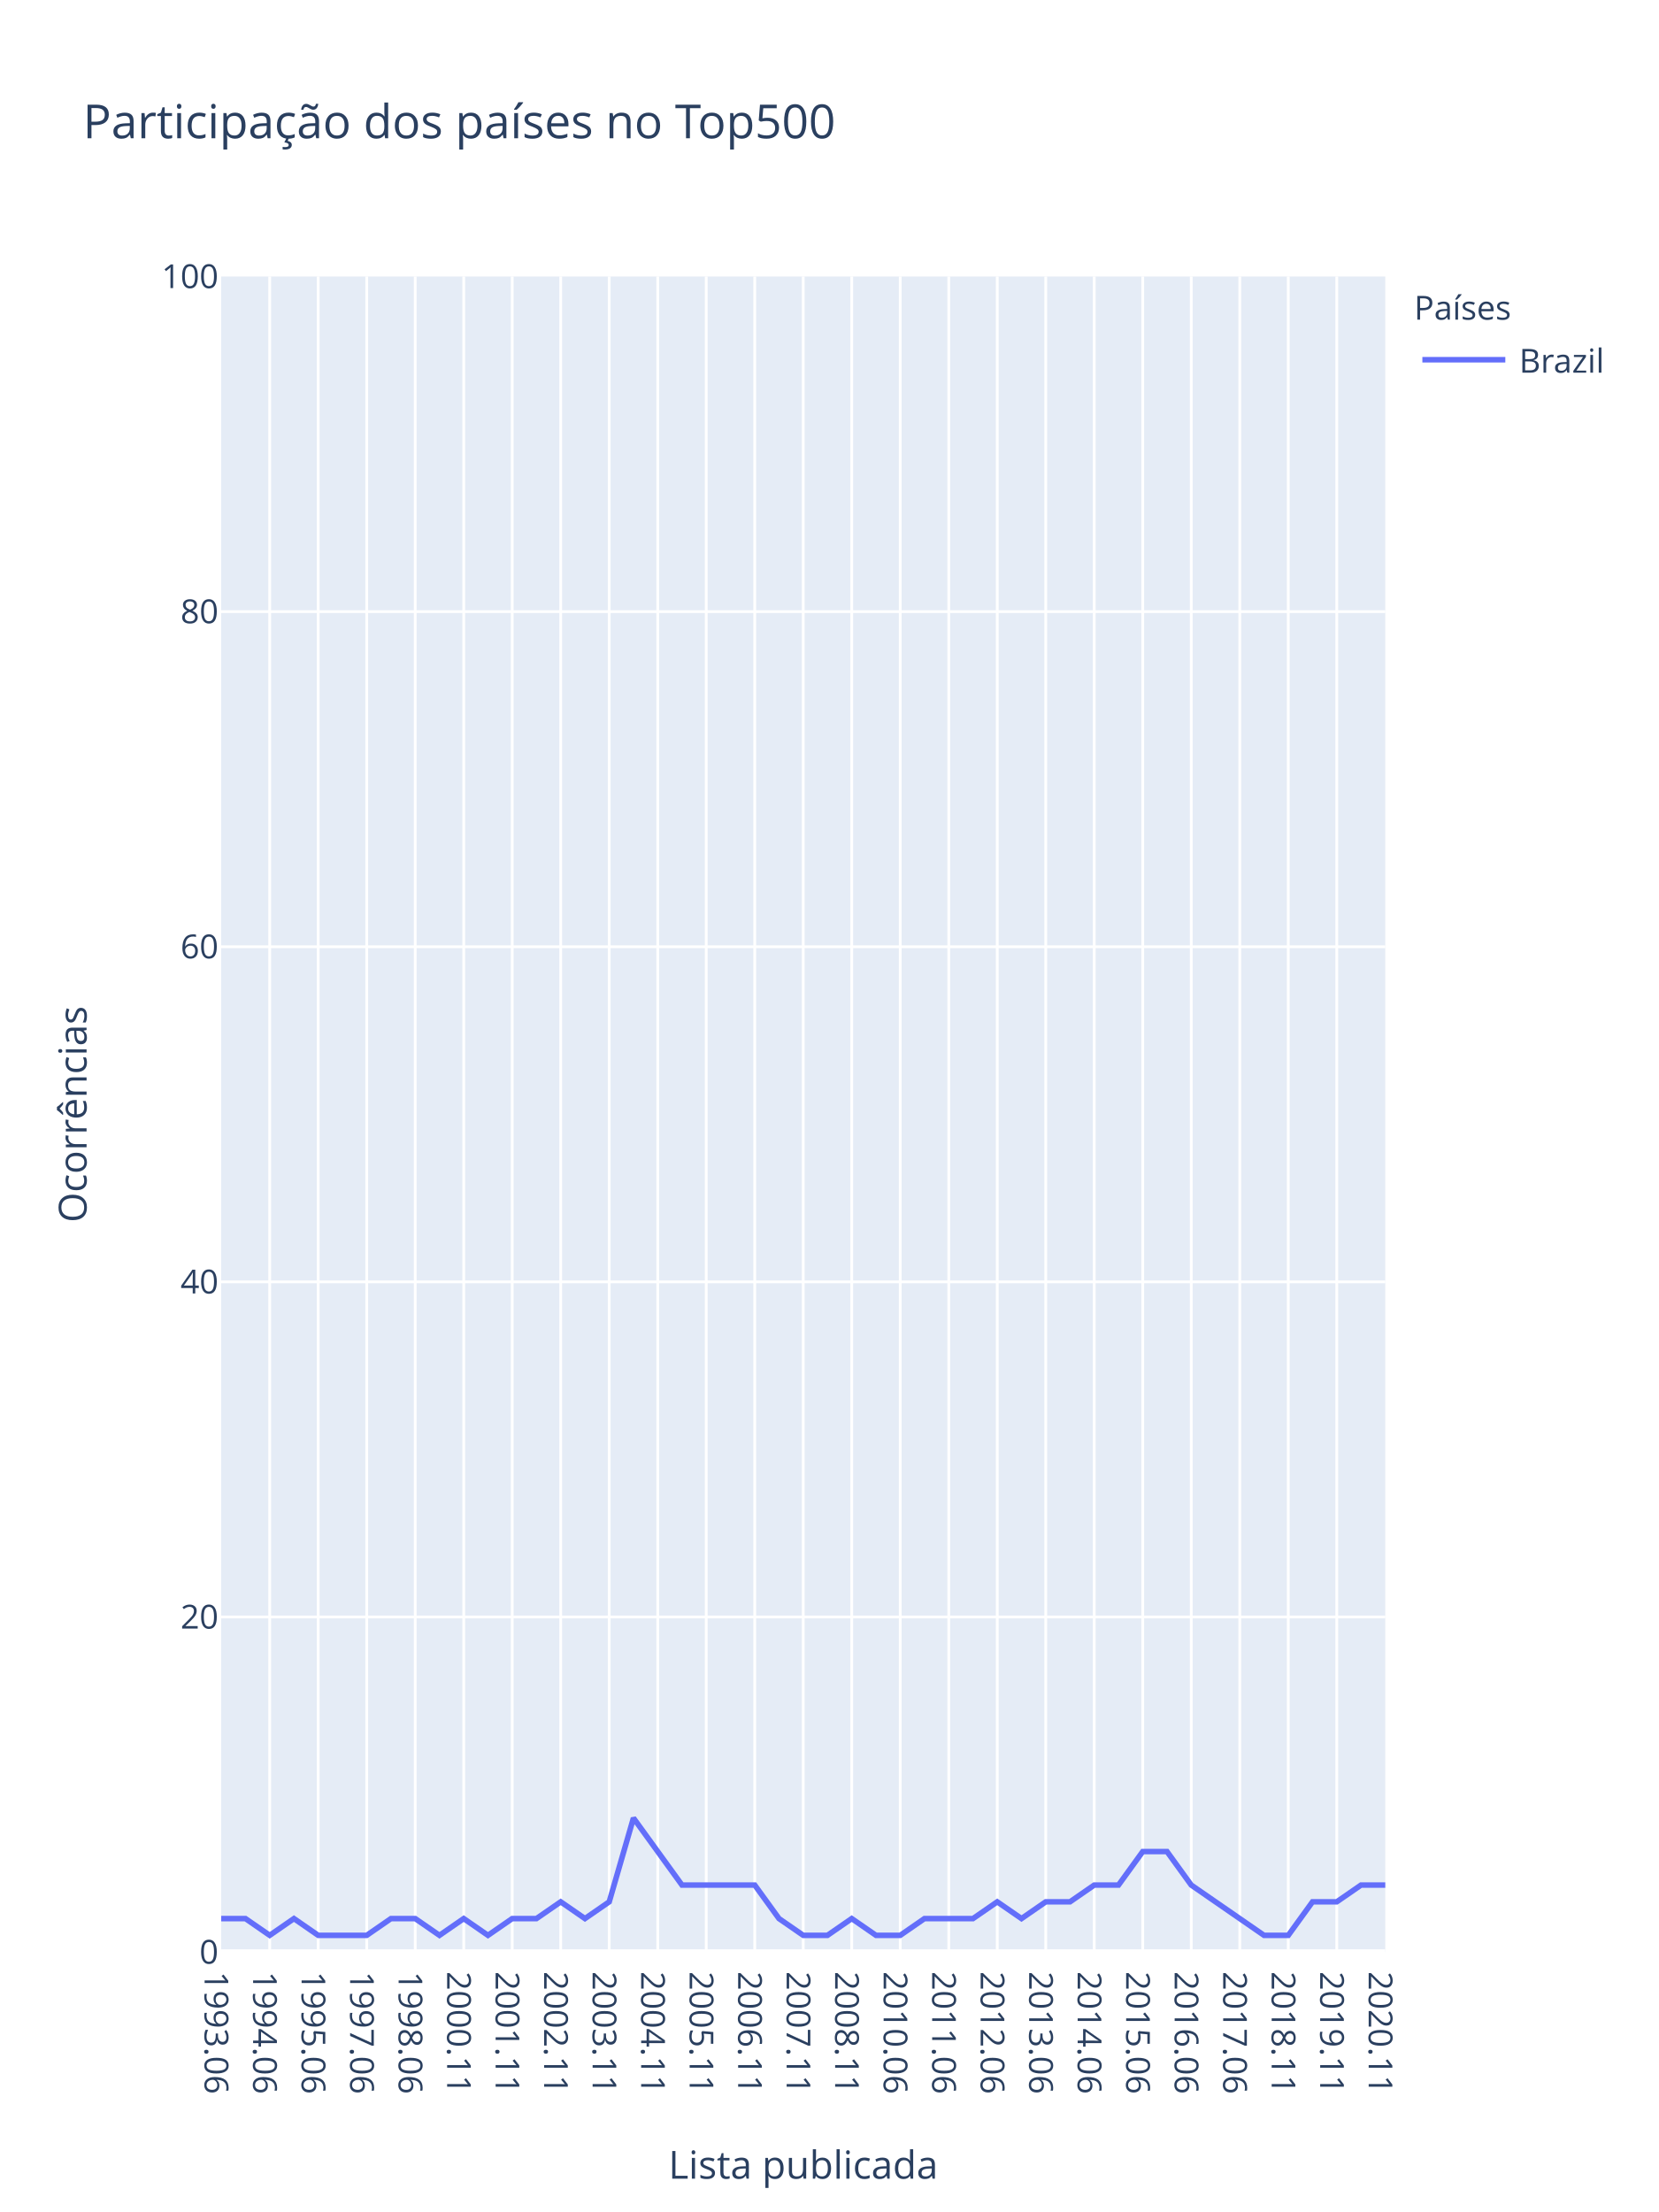
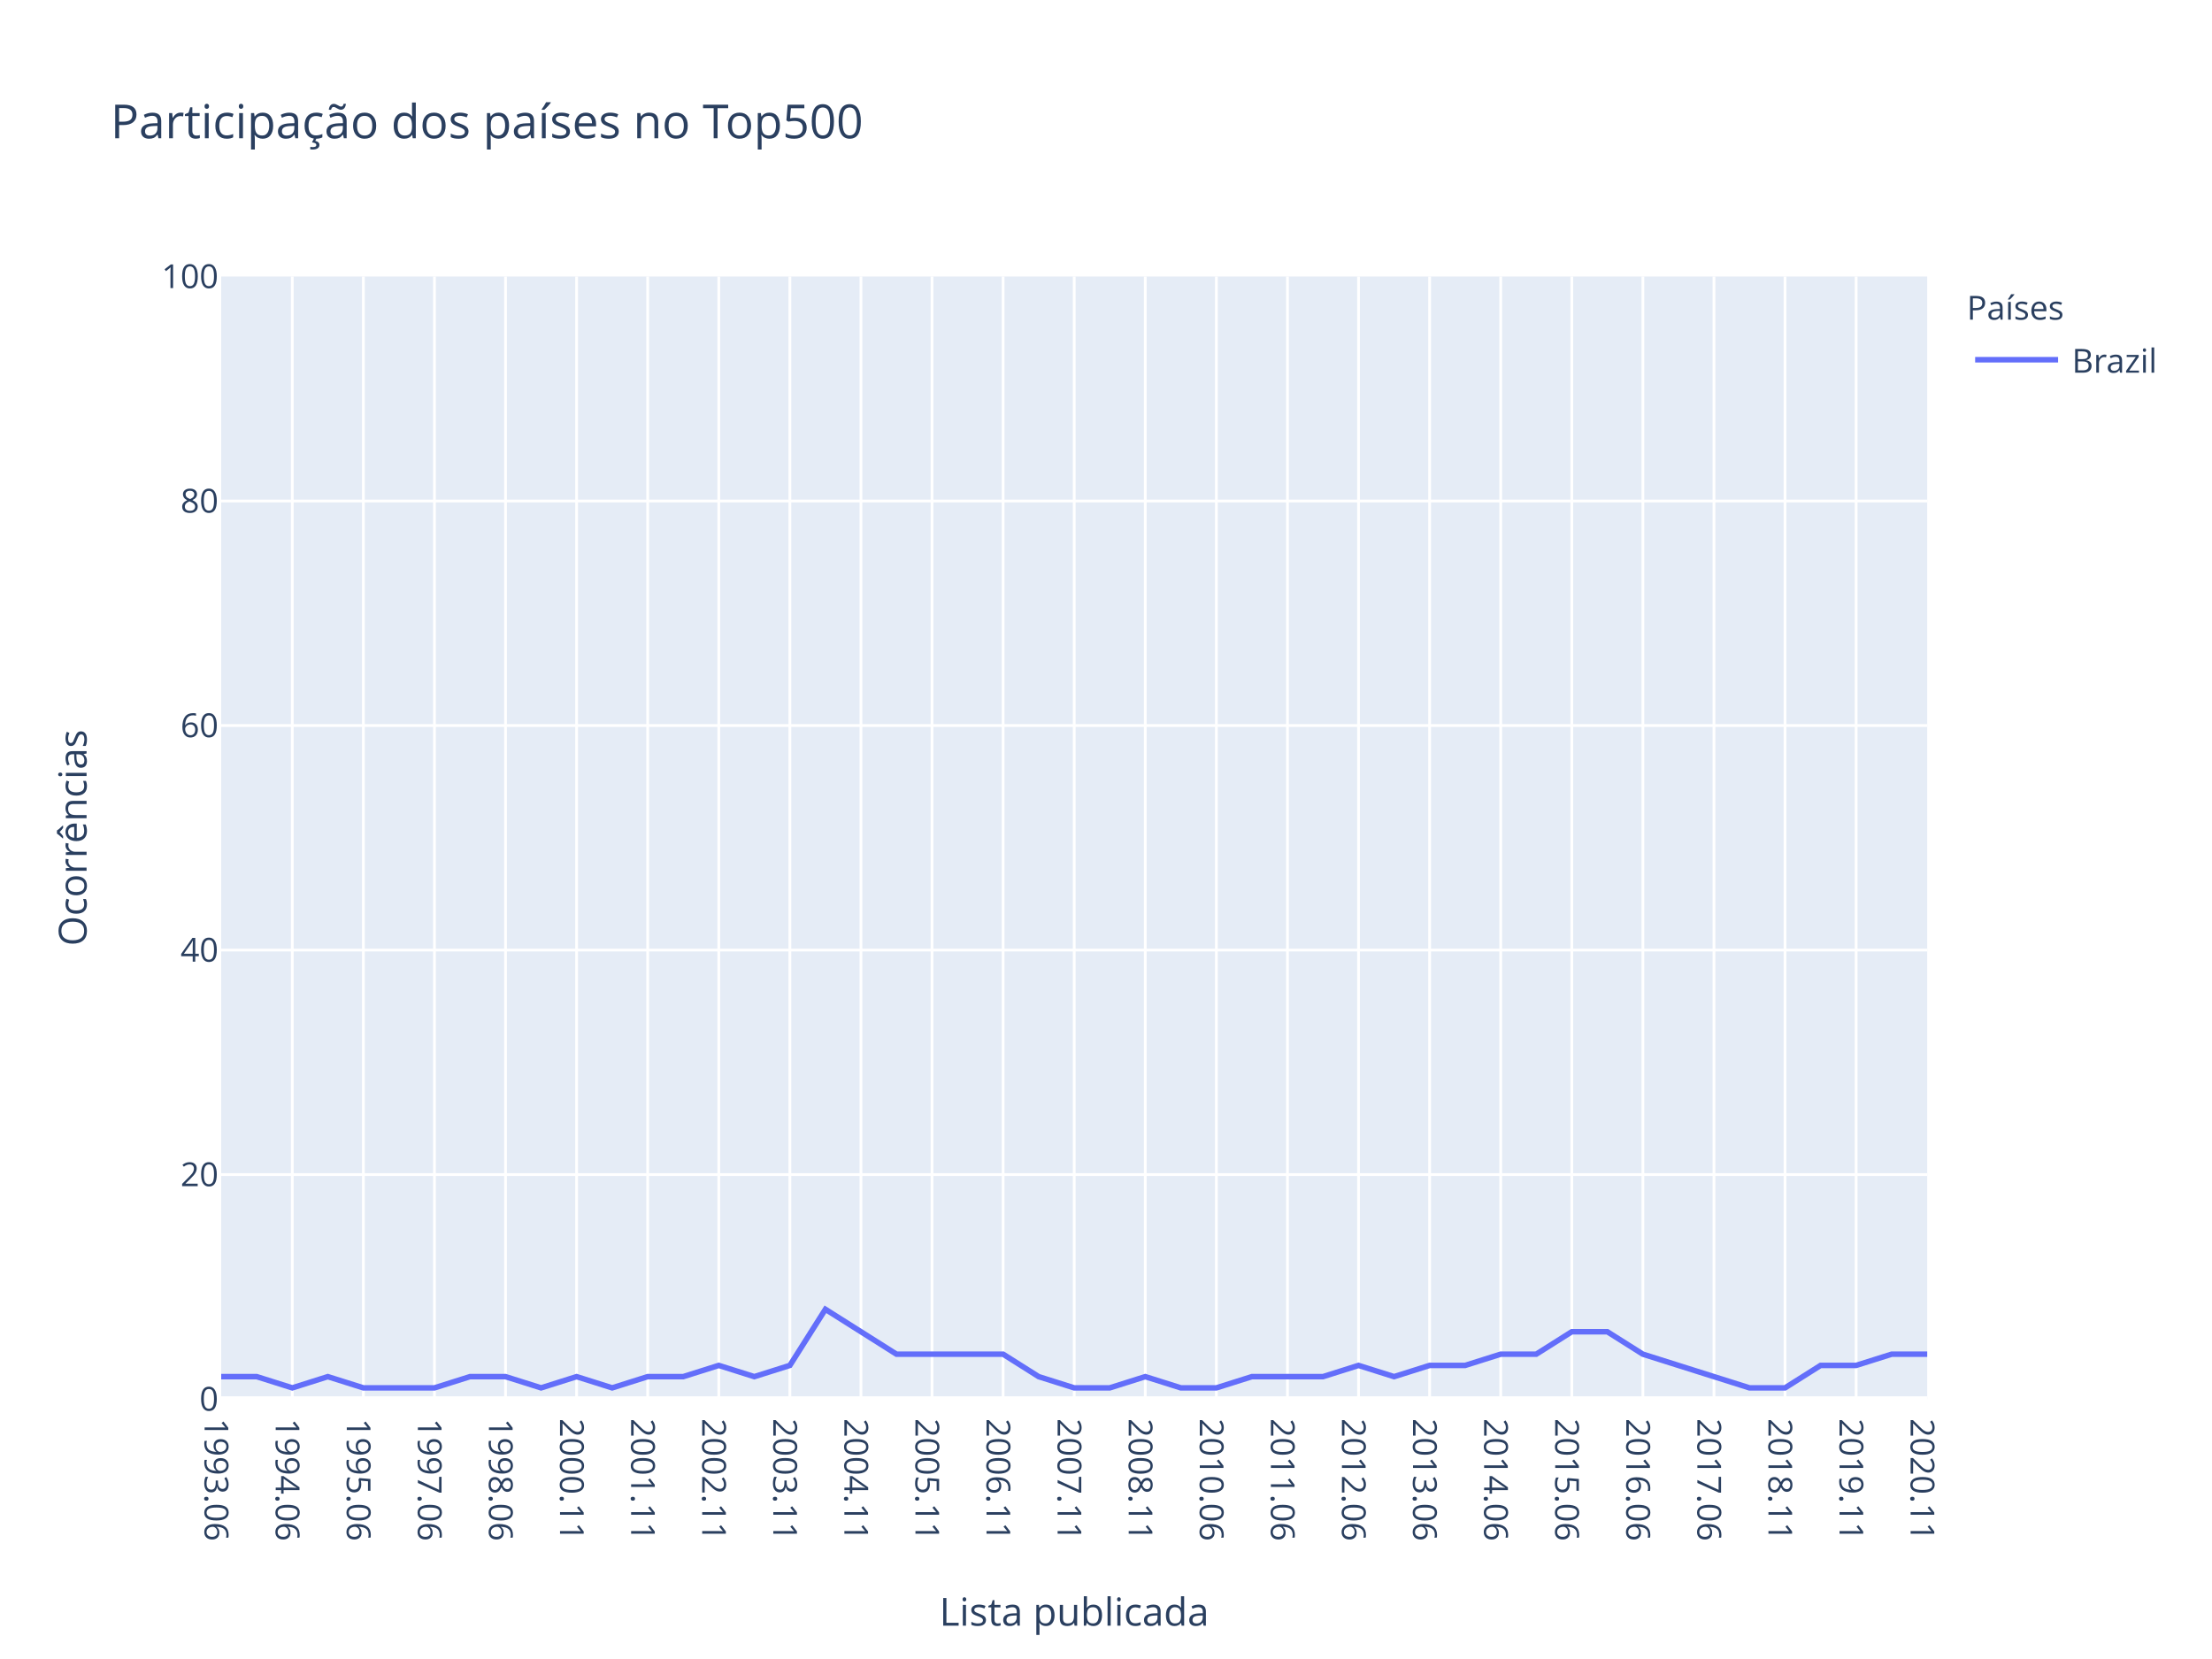
- <svg xmlns="http://www.w3.org/2000/svg" class="main-svg" width="600" height="800" style="" viewBox="0 0 600 800">
-   <rect x="0" y="0" width="600" height="800" style="fill: rgb(255, 255, 255); fill-opacity: 1;" />
-   <defs id="defs-8d1266">
+ <svg xmlns="http://www.w3.org/2000/svg" class="main-svg" width="800" height="600" style="" viewBox="0 0 800 600">
+   <rect x="0" y="0" width="800" height="600" style="fill: rgb(255, 255, 255); fill-opacity: 1;" />
+   <defs id="defs-840c5b">
    <g class="clips">
-       <clipPath id="clip8d1266xyplot" class="plotclip">
-         <rect width="421" height="606" />
-       </clipPath>
-       <clipPath class="axesclip" id="clip8d1266x">
-         <rect x="80" y="0" width="421" height="800" />
-       </clipPath>
-       <clipPath class="axesclip" id="clip8d1266y">
-         <rect x="0" y="100" width="600" height="606" />
-       </clipPath>
-       <clipPath class="axesclip" id="clip8d1266xy">
-         <rect x="80" y="100" width="421" height="606" />
+       <clipPath id="clip840c5bxyplot" class="plotclip">
+         <rect width="617" height="406" />
+       </clipPath>
+       <clipPath class="axesclip" id="clip840c5bx">
+         <rect x="80" y="0" width="617" height="600" />
+       </clipPath>
+       <clipPath class="axesclip" id="clip840c5by">
+         <rect x="0" y="100" width="800" height="406" />
+       </clipPath>
+       <clipPath class="axesclip" id="clip840c5bxy">
+         <rect x="80" y="100" width="617" height="406" />
      </clipPath>
    </g>
    <g class="gradients" />
  </defs>
  <g class="bglayer">
-     <rect class="bg" x="80" y="100" width="421" height="606" style="fill: rgb(229, 236, 246); fill-opacity: 1; stroke-width: 0;" />
+     <rect class="bg" x="80" y="100" width="617" height="406" style="fill: rgb(229, 236, 246); fill-opacity: 1; stroke-width: 0;" />
  </g>
  <g class="layer-below">
    <g class="imagelayer" />
    <g class="shapelayer" />
  </g>
  <g class="cartesianlayer">
    <g class="subplot xy">
      <g class="layer-subplot">
        <g class="shapelayer" />
        <g class="imagelayer" />
      </g>
      <g class="gridlayer">
        <g class="x">
-           <path class="xgrid crisp" transform="translate(97.54,0)" d="M0,100v606" style="stroke: rgb(255, 255, 255); stroke-opacity: 1; stroke-width: 1px;" />
-           <path class="xgrid crisp" transform="translate(115.08,0)" d="M0,100v606" style="stroke: rgb(255, 255, 255); stroke-opacity: 1; stroke-width: 1px;" />
-           <path class="xgrid crisp" transform="translate(132.63,0)" d="M0,100v606" style="stroke: rgb(255, 255, 255); stroke-opacity: 1; stroke-width: 1px;" />
-           <path class="xgrid crisp" transform="translate(150.17,0)" d="M0,100v606" style="stroke: rgb(255, 255, 255); stroke-opacity: 1; stroke-width: 1px;" />
-           <path class="xgrid crisp" transform="translate(167.71,0)" d="M0,100v606" style="stroke: rgb(255, 255, 255); stroke-opacity: 1; stroke-width: 1px;" />
-           <path class="xgrid crisp" transform="translate(185.25,0)" d="M0,100v606" style="stroke: rgb(255, 255, 255); stroke-opacity: 1; stroke-width: 1px;" />
-           <path class="xgrid crisp" transform="translate(202.79,0)" d="M0,100v606" style="stroke: rgb(255, 255, 255); stroke-opacity: 1; stroke-width: 1px;" />
-           <path class="xgrid crisp" transform="translate(220.33,0)" d="M0,100v606" style="stroke: rgb(255, 255, 255); stroke-opacity: 1; stroke-width: 1px;" />
-           <path class="xgrid crisp" transform="translate(237.88,0)" d="M0,100v606" style="stroke: rgb(255, 255, 255); stroke-opacity: 1; stroke-width: 1px;" />
-           <path class="xgrid crisp" transform="translate(255.42,0)" d="M0,100v606" style="stroke: rgb(255, 255, 255); stroke-opacity: 1; stroke-width: 1px;" />
-           <path class="xgrid crisp" transform="translate(272.96,0)" d="M0,100v606" style="stroke: rgb(255, 255, 255); stroke-opacity: 1; stroke-width: 1px;" />
-           <path class="xgrid crisp" transform="translate(290.5,0)" d="M0,100v606" style="stroke: rgb(255, 255, 255); stroke-opacity: 1; stroke-width: 1px;" />
-           <path class="xgrid crisp" transform="translate(308.04,0)" d="M0,100v606" style="stroke: rgb(255, 255, 255); stroke-opacity: 1; stroke-width: 1px;" />
-           <path class="xgrid crisp" transform="translate(325.58,0)" d="M0,100v606" style="stroke: rgb(255, 255, 255); stroke-opacity: 1; stroke-width: 1px;" />
-           <path class="xgrid crisp" transform="translate(343.13,0)" d="M0,100v606" style="stroke: rgb(255, 255, 255); stroke-opacity: 1; stroke-width: 1px;" />
-           <path class="xgrid crisp" transform="translate(360.67,0)" d="M0,100v606" style="stroke: rgb(255, 255, 255); stroke-opacity: 1; stroke-width: 1px;" />
-           <path class="xgrid crisp" transform="translate(378.21,0)" d="M0,100v606" style="stroke: rgb(255, 255, 255); stroke-opacity: 1; stroke-width: 1px;" />
-           <path class="xgrid crisp" transform="translate(395.75,0)" d="M0,100v606" style="stroke: rgb(255, 255, 255); stroke-opacity: 1; stroke-width: 1px;" />
-           <path class="xgrid crisp" transform="translate(413.29,0)" d="M0,100v606" style="stroke: rgb(255, 255, 255); stroke-opacity: 1; stroke-width: 1px;" />
-           <path class="xgrid crisp" transform="translate(430.83,0)" d="M0,100v606" style="stroke: rgb(255, 255, 255); stroke-opacity: 1; stroke-width: 1px;" />
-           <path class="xgrid crisp" transform="translate(448.38,0)" d="M0,100v606" style="stroke: rgb(255, 255, 255); stroke-opacity: 1; stroke-width: 1px;" />
-           <path class="xgrid crisp" transform="translate(465.92,0)" d="M0,100v606" style="stroke: rgb(255, 255, 255); stroke-opacity: 1; stroke-width: 1px;" />
-           <path class="xgrid crisp" transform="translate(483.46,0)" d="M0,100v606" style="stroke: rgb(255, 255, 255); stroke-opacity: 1; stroke-width: 1px;" />
+           <path class="xgrid crisp" transform="translate(105.71,0)" d="M0,100v406" style="stroke: rgb(255, 255, 255); stroke-opacity: 1; stroke-width: 1px;" />
+           <path class="xgrid crisp" transform="translate(131.42,0)" d="M0,100v406" style="stroke: rgb(255, 255, 255); stroke-opacity: 1; stroke-width: 1px;" />
+           <path class="xgrid crisp" transform="translate(157.13,0)" d="M0,100v406" style="stroke: rgb(255, 255, 255); stroke-opacity: 1; stroke-width: 1px;" />
+           <path class="xgrid crisp" transform="translate(182.83,0)" d="M0,100v406" style="stroke: rgb(255, 255, 255); stroke-opacity: 1; stroke-width: 1px;" />
+           <path class="xgrid crisp" transform="translate(208.54,0)" d="M0,100v406" style="stroke: rgb(255, 255, 255); stroke-opacity: 1; stroke-width: 1px;" />
+           <path class="xgrid crisp" transform="translate(234.25,0)" d="M0,100v406" style="stroke: rgb(255, 255, 255); stroke-opacity: 1; stroke-width: 1px;" />
+           <path class="xgrid crisp" transform="translate(259.96,0)" d="M0,100v406" style="stroke: rgb(255, 255, 255); stroke-opacity: 1; stroke-width: 1px;" />
+           <path class="xgrid crisp" transform="translate(285.67,0)" d="M0,100v406" style="stroke: rgb(255, 255, 255); stroke-opacity: 1; stroke-width: 1px;" />
+           <path class="xgrid crisp" transform="translate(311.38,0)" d="M0,100v406" style="stroke: rgb(255, 255, 255); stroke-opacity: 1; stroke-width: 1px;" />
+           <path class="xgrid crisp" transform="translate(337.08,0)" d="M0,100v406" style="stroke: rgb(255, 255, 255); stroke-opacity: 1; stroke-width: 1px;" />
+           <path class="xgrid crisp" transform="translate(362.79,0)" d="M0,100v406" style="stroke: rgb(255, 255, 255); stroke-opacity: 1; stroke-width: 1px;" />
+           <path class="xgrid crisp" transform="translate(388.5,0)" d="M0,100v406" style="stroke: rgb(255, 255, 255); stroke-opacity: 1; stroke-width: 1px;" />
+           <path class="xgrid crisp" transform="translate(414.21,0)" d="M0,100v406" style="stroke: rgb(255, 255, 255); stroke-opacity: 1; stroke-width: 1px;" />
+           <path class="xgrid crisp" transform="translate(439.92,0)" d="M0,100v406" style="stroke: rgb(255, 255, 255); stroke-opacity: 1; stroke-width: 1px;" />
+           <path class="xgrid crisp" transform="translate(465.63,0)" d="M0,100v406" style="stroke: rgb(255, 255, 255); stroke-opacity: 1; stroke-width: 1px;" />
+           <path class="xgrid crisp" transform="translate(491.33,0)" d="M0,100v406" style="stroke: rgb(255, 255, 255); stroke-opacity: 1; stroke-width: 1px;" />
+           <path class="xgrid crisp" transform="translate(517.04,0)" d="M0,100v406" style="stroke: rgb(255, 255, 255); stroke-opacity: 1; stroke-width: 1px;" />
+           <path class="xgrid crisp" transform="translate(542.75,0)" d="M0,100v406" style="stroke: rgb(255, 255, 255); stroke-opacity: 1; stroke-width: 1px;" />
+           <path class="xgrid crisp" transform="translate(568.46,0)" d="M0,100v406" style="stroke: rgb(255, 255, 255); stroke-opacity: 1; stroke-width: 1px;" />
+           <path class="xgrid crisp" transform="translate(594.17,0)" d="M0,100v406" style="stroke: rgb(255, 255, 255); stroke-opacity: 1; stroke-width: 1px;" />
+           <path class="xgrid crisp" transform="translate(619.88,0)" d="M0,100v406" style="stroke: rgb(255, 255, 255); stroke-opacity: 1; stroke-width: 1px;" />
+           <path class="xgrid crisp" transform="translate(645.58,0)" d="M0,100v406" style="stroke: rgb(255, 255, 255); stroke-opacity: 1; stroke-width: 1px;" />
+           <path class="xgrid crisp" transform="translate(671.29,0)" d="M0,100v406" style="stroke: rgb(255, 255, 255); stroke-opacity: 1; stroke-width: 1px;" />
        </g>
        <g class="y">
-           <path class="ygrid crisp" transform="translate(0,584.8)" d="M80,0h421" style="stroke: rgb(255, 255, 255); stroke-opacity: 1; stroke-width: 1px;" />
-           <path class="ygrid crisp" transform="translate(0,463.6)" d="M80,0h421" style="stroke: rgb(255, 255, 255); stroke-opacity: 1; stroke-width: 1px;" />
-           <path class="ygrid crisp" transform="translate(0,342.4)" d="M80,0h421" style="stroke: rgb(255, 255, 255); stroke-opacity: 1; stroke-width: 1px;" />
-           <path class="ygrid crisp" transform="translate(0,221.2)" d="M80,0h421" style="stroke: rgb(255, 255, 255); stroke-opacity: 1; stroke-width: 1px;" />
+           <path class="ygrid crisp" transform="translate(0,424.8)" d="M80,0h617" style="stroke: rgb(255, 255, 255); stroke-opacity: 1; stroke-width: 1px;" />
+           <path class="ygrid crisp" transform="translate(0,343.6)" d="M80,0h617" style="stroke: rgb(255, 255, 255); stroke-opacity: 1; stroke-width: 1px;" />
+           <path class="ygrid crisp" transform="translate(0,262.4)" d="M80,0h617" style="stroke: rgb(255, 255, 255); stroke-opacity: 1; stroke-width: 1px;" />
+           <path class="ygrid crisp" transform="translate(0,181.2)" d="M80,0h617" style="stroke: rgb(255, 255, 255); stroke-opacity: 1; stroke-width: 1px;" />
        </g>
      </g>
      <g class="zerolinelayer">
-         <path class="yzl zl crisp" transform="translate(0,706)" d="M80,0h421" style="stroke: rgb(255, 255, 255); stroke-opacity: 1; stroke-width: 2px;" />
+         <path class="yzl zl crisp" transform="translate(0,506)" d="M80,0h617" style="stroke: rgb(255, 255, 255); stroke-opacity: 1; stroke-width: 2px;" />
      </g>
      <path class="xlines-below" />
      <path class="ylines-below" />
      <g class="overlines-below" />
      <g class="xaxislayer-below" />
      <g class="yaxislayer-below" />
      <g class="overaxes-below" />
-       <g class="plot" transform="translate(80,100)" clip-path="url('#clip8d1266xyplot')">
+       <g class="plot" transform="translate(80,100)" clip-path="url('#clip840c5bxyplot')">
        <g class="scatterlayer mlayer">
-           <g class="trace scatter trace7256e9" style="stroke-miterlimit: 2; opacity: 1;">
+           <g class="trace scatter trace3fd7b0" style="stroke-miterlimit: 2; opacity: 1;">
            <g class="fills" />
            <g class="errorbars" />
            <g class="lines">
-               <path class="js-line" d="M0,593.88L8.77,593.88L17.54,599.94L26.31,593.88L35.08,599.94L52.63,599.94L61.4,593.88L70.17,593.88L78.94,599.94L87.71,593.88L96.48,599.94L105.25,593.88L114.02,593.88L122.79,587.82L131.56,593.88L140.33,587.82L149.1,557.52L166.65,581.76L175.42,581.76L192.96,581.76L201.73,593.88L210.5,599.94L219.27,599.94L228.04,593.88L236.81,599.94L245.58,599.94L254.35,593.88L271.9,593.88L280.67,587.82L289.44,593.88L298.21,587.82L306.98,587.82L315.75,581.76L324.52,581.76L333.29,569.64L342.06,569.64L350.83,581.76L377.15,599.94L385.92,599.94L394.69,587.82L403.46,587.82L412.23,581.76L421,581.76" style="vector-effect: non-scaling-stroke; fill: none; stroke: rgb(99, 110, 250); stroke-opacity: 1; stroke-width: 2px; opacity: 1;" />
+               <path class="js-line" d="M0,397.88L12.85,397.88L25.71,401.94L38.56,397.88L51.42,401.94L77.13,401.94L89.98,397.88L102.83,397.88L115.69,401.94L128.54,397.88L141.4,401.94L154.25,397.88L167.1,397.88L179.96,393.82L192.81,397.88L205.67,393.82L218.52,373.52L244.23,389.76L257.08,389.76L282.79,389.76L295.65,397.88L308.5,401.94L321.35,401.94L334.21,397.88L347.06,401.94L359.92,401.94L372.77,397.88L398.48,397.88L411.33,393.82L424.19,397.88L437.04,393.82L449.9,393.82L462.75,389.76L475.6,389.76L488.46,381.64L501.31,381.64L514.17,389.76L552.73,401.94L565.58,401.94L578.44,393.82L591.29,393.82L604.15,389.76L617,389.76" style="vector-effect: non-scaling-stroke; fill: none; stroke: rgb(99, 110, 250); stroke-opacity: 1; stroke-width: 2px; opacity: 1;" />
            </g>
            <g class="points" />
            <g class="text" />
          </g>
        </g>
      </g>
      <g class="overplot" />
      <path class="xlines-above crisp" d="M0,0" style="fill: none;" />
      <path class="ylines-above crisp" d="M0,0" style="fill: none;" />
      <g class="overlines-above" />
      <g class="xaxislayer-above">
        <g class="xtick">
-           <text text-anchor="start" x="0" y="719" transform="translate(80,0) rotate(90,0,713)" style="font-family: 'Open Sans', verdana, arial, sans-serif; font-size: 12px; fill: rgb(42, 63, 95); fill-opacity: 1; white-space: pre;">1993.06</text>
-         </g>
-         <g class="xtick">
-           <text text-anchor="start" x="0" y="719" transform="translate(97.54,0) rotate(90,0,713)" style="font-family: 'Open Sans', verdana, arial, sans-serif; font-size: 12px; fill: rgb(42, 63, 95); fill-opacity: 1; white-space: pre;">1994.06</text>
-         </g>
-         <g class="xtick">
-           <text text-anchor="start" x="0" y="719" transform="translate(115.08,0) rotate(90,0,713)" style="font-family: 'Open Sans', verdana, arial, sans-serif; font-size: 12px; fill: rgb(42, 63, 95); fill-opacity: 1; white-space: pre;">1995.06</text>
-         </g>
-         <g class="xtick">
-           <text text-anchor="start" x="0" y="719" transform="translate(132.63,0) rotate(90,0,713)" style="font-family: 'Open Sans', verdana, arial, sans-serif; font-size: 12px; fill: rgb(42, 63, 95); fill-opacity: 1; white-space: pre;">1997.06</text>
-         </g>
-         <g class="xtick">
-           <text text-anchor="start" x="0" y="719" transform="translate(150.17,0) rotate(90,0,713)" style="font-family: 'Open Sans', verdana, arial, sans-serif; font-size: 12px; fill: rgb(42, 63, 95); fill-opacity: 1; white-space: pre;">1998.06</text>
-         </g>
-         <g class="xtick">
-           <text text-anchor="start" x="0" y="719" transform="translate(167.71,0) rotate(90,0,713)" style="font-family: 'Open Sans', verdana, arial, sans-serif; font-size: 12px; fill: rgb(42, 63, 95); fill-opacity: 1; white-space: pre;">2000.11</text>
-         </g>
-         <g class="xtick">
-           <text text-anchor="start" x="0" y="719" transform="translate(185.25,0) rotate(90,0,713)" style="font-family: 'Open Sans', verdana, arial, sans-serif; font-size: 12px; fill: rgb(42, 63, 95); fill-opacity: 1; white-space: pre;">2001.11</text>
-         </g>
-         <g class="xtick">
-           <text text-anchor="start" x="0" y="719" transform="translate(202.79,0) rotate(90,0,713)" style="font-family: 'Open Sans', verdana, arial, sans-serif; font-size: 12px; fill: rgb(42, 63, 95); fill-opacity: 1; white-space: pre;">2002.11</text>
-         </g>
-         <g class="xtick">
-           <text text-anchor="start" x="0" y="719" transform="translate(220.33,0) rotate(90,0,713)" style="font-family: 'Open Sans', verdana, arial, sans-serif; font-size: 12px; fill: rgb(42, 63, 95); fill-opacity: 1; white-space: pre;">2003.11</text>
-         </g>
-         <g class="xtick">
-           <text text-anchor="start" x="0" y="719" transform="translate(237.88,0) rotate(90,0,713)" style="font-family: 'Open Sans', verdana, arial, sans-serif; font-size: 12px; fill: rgb(42, 63, 95); fill-opacity: 1; white-space: pre;">2004.11</text>
-         </g>
-         <g class="xtick">
-           <text text-anchor="start" x="0" y="719" transform="translate(255.42,0) rotate(90,0,713)" style="font-family: 'Open Sans', verdana, arial, sans-serif; font-size: 12px; fill: rgb(42, 63, 95); fill-opacity: 1; white-space: pre;">2005.11</text>
-         </g>
-         <g class="xtick">
-           <text text-anchor="start" x="0" y="719" transform="translate(272.96,0) rotate(90,0,713)" style="font-family: 'Open Sans', verdana, arial, sans-serif; font-size: 12px; fill: rgb(42, 63, 95); fill-opacity: 1; white-space: pre;">2006.11</text>
-         </g>
-         <g class="xtick">
-           <text text-anchor="start" x="0" y="719" transform="translate(290.5,0) rotate(90,0,713)" style="font-family: 'Open Sans', verdana, arial, sans-serif; font-size: 12px; fill: rgb(42, 63, 95); fill-opacity: 1; white-space: pre;">2007.11</text>
-         </g>
-         <g class="xtick">
-           <text text-anchor="start" x="0" y="719" transform="translate(308.04,0) rotate(90,0,713)" style="font-family: 'Open Sans', verdana, arial, sans-serif; font-size: 12px; fill: rgb(42, 63, 95); fill-opacity: 1; white-space: pre;">2008.11</text>
-         </g>
-         <g class="xtick">
-           <text text-anchor="start" x="0" y="719" transform="translate(325.58,0) rotate(90,0,713)" style="font-family: 'Open Sans', verdana, arial, sans-serif; font-size: 12px; fill: rgb(42, 63, 95); fill-opacity: 1; white-space: pre;">2010.06</text>
-         </g>
-         <g class="xtick">
-           <text text-anchor="start" x="0" y="719" transform="translate(343.13,0) rotate(90,0,713)" style="font-family: 'Open Sans', verdana, arial, sans-serif; font-size: 12px; fill: rgb(42, 63, 95); fill-opacity: 1; white-space: pre;">2011.06</text>
-         </g>
-         <g class="xtick">
-           <text text-anchor="start" x="0" y="719" transform="translate(360.67,0) rotate(90,0,713)" style="font-family: 'Open Sans', verdana, arial, sans-serif; font-size: 12px; fill: rgb(42, 63, 95); fill-opacity: 1; white-space: pre;">2012.06</text>
-         </g>
-         <g class="xtick">
-           <text text-anchor="start" x="0" y="719" transform="translate(378.21,0) rotate(90,0,713)" style="font-family: 'Open Sans', verdana, arial, sans-serif; font-size: 12px; fill: rgb(42, 63, 95); fill-opacity: 1; white-space: pre;">2013.06</text>
-         </g>
-         <g class="xtick">
-           <text text-anchor="start" x="0" y="719" transform="translate(395.75,0) rotate(90,0,713)" style="font-family: 'Open Sans', verdana, arial, sans-serif; font-size: 12px; fill: rgb(42, 63, 95); fill-opacity: 1; white-space: pre;">2014.06</text>
-         </g>
-         <g class="xtick">
-           <text text-anchor="start" x="0" y="719" transform="translate(413.29,0) rotate(90,0,713)" style="font-family: 'Open Sans', verdana, arial, sans-serif; font-size: 12px; fill: rgb(42, 63, 95); fill-opacity: 1; white-space: pre;">2015.06</text>
-         </g>
-         <g class="xtick">
-           <text text-anchor="start" x="0" y="719" transform="translate(430.83,0) rotate(90,0,713)" style="font-family: 'Open Sans', verdana, arial, sans-serif; font-size: 12px; fill: rgb(42, 63, 95); fill-opacity: 1; white-space: pre;">2016.06</text>
-         </g>
-         <g class="xtick">
-           <text text-anchor="start" x="0" y="719" transform="translate(448.38,0) rotate(90,0,713)" style="font-family: 'Open Sans', verdana, arial, sans-serif; font-size: 12px; fill: rgb(42, 63, 95); fill-opacity: 1; white-space: pre;">2017.06</text>
-         </g>
-         <g class="xtick">
-           <text text-anchor="start" x="0" y="719" transform="translate(465.92,0) rotate(90,0,713)" style="font-family: 'Open Sans', verdana, arial, sans-serif; font-size: 12px; fill: rgb(42, 63, 95); fill-opacity: 1; white-space: pre;">2018.11</text>
-         </g>
-         <g class="xtick">
-           <text text-anchor="start" x="0" y="719" transform="translate(483.46,0) rotate(90,0,713)" style="font-family: 'Open Sans', verdana, arial, sans-serif; font-size: 12px; fill: rgb(42, 63, 95); fill-opacity: 1; white-space: pre;">2019.11</text>
-         </g>
-         <g class="xtick">
-           <text text-anchor="start" x="0" y="719" transform="translate(501,0) rotate(90,0,713)" style="font-family: 'Open Sans', verdana, arial, sans-serif; font-size: 12px; fill: rgb(42, 63, 95); fill-opacity: 1; white-space: pre;">2020.11</text>
+           <text text-anchor="start" x="0" y="519" transform="translate(80,0) rotate(90,0,513)" style="font-family: 'Open Sans', verdana, arial, sans-serif; font-size: 12px; fill: rgb(42, 63, 95); fill-opacity: 1; white-space: pre;">1993.06</text>
+         </g>
+         <g class="xtick">
+           <text text-anchor="start" x="0" y="519" transform="translate(105.71,0) rotate(90,0,513)" style="font-family: 'Open Sans', verdana, arial, sans-serif; font-size: 12px; fill: rgb(42, 63, 95); fill-opacity: 1; white-space: pre;">1994.06</text>
+         </g>
+         <g class="xtick">
+           <text text-anchor="start" x="0" y="519" transform="translate(131.42,0) rotate(90,0,513)" style="font-family: 'Open Sans', verdana, arial, sans-serif; font-size: 12px; fill: rgb(42, 63, 95); fill-opacity: 1; white-space: pre;">1995.06</text>
+         </g>
+         <g class="xtick">
+           <text text-anchor="start" x="0" y="519" transform="translate(157.13,0) rotate(90,0,513)" style="font-family: 'Open Sans', verdana, arial, sans-serif; font-size: 12px; fill: rgb(42, 63, 95); fill-opacity: 1; white-space: pre;">1997.06</text>
+         </g>
+         <g class="xtick">
+           <text text-anchor="start" x="0" y="519" transform="translate(182.83,0) rotate(90,0,513)" style="font-family: 'Open Sans', verdana, arial, sans-serif; font-size: 12px; fill: rgb(42, 63, 95); fill-opacity: 1; white-space: pre;">1998.06</text>
+         </g>
+         <g class="xtick">
+           <text text-anchor="start" x="0" y="519" transform="translate(208.54,0) rotate(90,0,513)" style="font-family: 'Open Sans', verdana, arial, sans-serif; font-size: 12px; fill: rgb(42, 63, 95); fill-opacity: 1; white-space: pre;">2000.11</text>
+         </g>
+         <g class="xtick">
+           <text text-anchor="start" x="0" y="519" transform="translate(234.25,0) rotate(90,0,513)" style="font-family: 'Open Sans', verdana, arial, sans-serif; font-size: 12px; fill: rgb(42, 63, 95); fill-opacity: 1; white-space: pre;">2001.11</text>
+         </g>
+         <g class="xtick">
+           <text text-anchor="start" x="0" y="519" transform="translate(259.96,0) rotate(90,0,513)" style="font-family: 'Open Sans', verdana, arial, sans-serif; font-size: 12px; fill: rgb(42, 63, 95); fill-opacity: 1; white-space: pre;">2002.11</text>
+         </g>
+         <g class="xtick">
+           <text text-anchor="start" x="0" y="519" transform="translate(285.67,0) rotate(90,0,513)" style="font-family: 'Open Sans', verdana, arial, sans-serif; font-size: 12px; fill: rgb(42, 63, 95); fill-opacity: 1; white-space: pre;">2003.11</text>
+         </g>
+         <g class="xtick">
+           <text text-anchor="start" x="0" y="519" transform="translate(311.38,0) rotate(90,0,513)" style="font-family: 'Open Sans', verdana, arial, sans-serif; font-size: 12px; fill: rgb(42, 63, 95); fill-opacity: 1; white-space: pre;">2004.11</text>
+         </g>
+         <g class="xtick">
+           <text text-anchor="start" x="0" y="519" transform="translate(337.08,0) rotate(90,0,513)" style="font-family: 'Open Sans', verdana, arial, sans-serif; font-size: 12px; fill: rgb(42, 63, 95); fill-opacity: 1; white-space: pre;">2005.11</text>
+         </g>
+         <g class="xtick">
+           <text text-anchor="start" x="0" y="519" transform="translate(362.79,0) rotate(90,0,513)" style="font-family: 'Open Sans', verdana, arial, sans-serif; font-size: 12px; fill: rgb(42, 63, 95); fill-opacity: 1; white-space: pre;">2006.11</text>
+         </g>
+         <g class="xtick">
+           <text text-anchor="start" x="0" y="519" transform="translate(388.5,0) rotate(90,0,513)" style="font-family: 'Open Sans', verdana, arial, sans-serif; font-size: 12px; fill: rgb(42, 63, 95); fill-opacity: 1; white-space: pre;">2007.11</text>
+         </g>
+         <g class="xtick">
+           <text text-anchor="start" x="0" y="519" transform="translate(414.21,0) rotate(90,0,513)" style="font-family: 'Open Sans', verdana, arial, sans-serif; font-size: 12px; fill: rgb(42, 63, 95); fill-opacity: 1; white-space: pre;">2008.11</text>
+         </g>
+         <g class="xtick">
+           <text text-anchor="start" x="0" y="519" transform="translate(439.92,0) rotate(90,0,513)" style="font-family: 'Open Sans', verdana, arial, sans-serif; font-size: 12px; fill: rgb(42, 63, 95); fill-opacity: 1; white-space: pre;">2010.06</text>
+         </g>
+         <g class="xtick">
+           <text text-anchor="start" x="0" y="519" transform="translate(465.63,0) rotate(90,0,513)" style="font-family: 'Open Sans', verdana, arial, sans-serif; font-size: 12px; fill: rgb(42, 63, 95); fill-opacity: 1; white-space: pre;">2011.06</text>
+         </g>
+         <g class="xtick">
+           <text text-anchor="start" x="0" y="519" transform="translate(491.33,0) rotate(90,0,513)" style="font-family: 'Open Sans', verdana, arial, sans-serif; font-size: 12px; fill: rgb(42, 63, 95); fill-opacity: 1; white-space: pre;">2012.06</text>
+         </g>
+         <g class="xtick">
+           <text text-anchor="start" x="0" y="519" transform="translate(517.04,0) rotate(90,0,513)" style="font-family: 'Open Sans', verdana, arial, sans-serif; font-size: 12px; fill: rgb(42, 63, 95); fill-opacity: 1; white-space: pre;">2013.06</text>
+         </g>
+         <g class="xtick">
+           <text text-anchor="start" x="0" y="519" transform="translate(542.75,0) rotate(90,0,513)" style="font-family: 'Open Sans', verdana, arial, sans-serif; font-size: 12px; fill: rgb(42, 63, 95); fill-opacity: 1; white-space: pre;">2014.06</text>
+         </g>
+         <g class="xtick">
+           <text text-anchor="start" x="0" y="519" transform="translate(568.46,0) rotate(90,0,513)" style="font-family: 'Open Sans', verdana, arial, sans-serif; font-size: 12px; fill: rgb(42, 63, 95); fill-opacity: 1; white-space: pre;">2015.06</text>
+         </g>
+         <g class="xtick">
+           <text text-anchor="start" x="0" y="519" transform="translate(594.17,0) rotate(90,0,513)" style="font-family: 'Open Sans', verdana, arial, sans-serif; font-size: 12px; fill: rgb(42, 63, 95); fill-opacity: 1; white-space: pre;">2016.06</text>
+         </g>
+         <g class="xtick">
+           <text text-anchor="start" x="0" y="519" transform="translate(619.88,0) rotate(90,0,513)" style="font-family: 'Open Sans', verdana, arial, sans-serif; font-size: 12px; fill: rgb(42, 63, 95); fill-opacity: 1; white-space: pre;">2017.06</text>
+         </g>
+         <g class="xtick">
+           <text text-anchor="start" x="0" y="519" transform="translate(645.58,0) rotate(90,0,513)" style="font-family: 'Open Sans', verdana, arial, sans-serif; font-size: 12px; fill: rgb(42, 63, 95); fill-opacity: 1; white-space: pre;">2018.11</text>
+         </g>
+         <g class="xtick">
+           <text text-anchor="start" x="0" y="519" transform="translate(671.29,0) rotate(90,0,513)" style="font-family: 'Open Sans', verdana, arial, sans-serif; font-size: 12px; fill: rgb(42, 63, 95); fill-opacity: 1; white-space: pre;">2019.11</text>
+         </g>
+         <g class="xtick">
+           <text text-anchor="start" x="0" y="519" transform="translate(697,0) rotate(90,0,513)" style="font-family: 'Open Sans', verdana, arial, sans-serif; font-size: 12px; fill: rgb(42, 63, 95); fill-opacity: 1; white-space: pre;">2020.11</text>
        </g>
      </g>
      <g class="yaxislayer-above">
        <g class="ytick">
-           <text text-anchor="end" x="79" y="4.2" transform="translate(0,706)" style="font-family: 'Open Sans', verdana, arial, sans-serif; font-size: 12px; fill: rgb(42, 63, 95); fill-opacity: 1; white-space: pre;">0</text>
-         </g>
-         <g class="ytick">
-           <text text-anchor="end" x="79" y="4.2" transform="translate(0,584.8)" style="font-family: 'Open Sans', verdana, arial, sans-serif; font-size: 12px; fill: rgb(42, 63, 95); fill-opacity: 1; white-space: pre;">20</text>
-         </g>
-         <g class="ytick">
-           <text text-anchor="end" x="79" y="4.2" transform="translate(0,463.6)" style="font-family: 'Open Sans', verdana, arial, sans-serif; font-size: 12px; fill: rgb(42, 63, 95); fill-opacity: 1; white-space: pre;">40</text>
-         </g>
-         <g class="ytick">
-           <text text-anchor="end" x="79" y="4.2" transform="translate(0,342.4)" style="font-family: 'Open Sans', verdana, arial, sans-serif; font-size: 12px; fill: rgb(42, 63, 95); fill-opacity: 1; white-space: pre;">60</text>
-         </g>
-         <g class="ytick">
-           <text text-anchor="end" x="79" y="4.2" transform="translate(0,221.2)" style="font-family: 'Open Sans', verdana, arial, sans-serif; font-size: 12px; fill: rgb(42, 63, 95); fill-opacity: 1; white-space: pre;">80</text>
+           <text text-anchor="end" x="79" y="4.2" transform="translate(0,506)" style="font-family: 'Open Sans', verdana, arial, sans-serif; font-size: 12px; fill: rgb(42, 63, 95); fill-opacity: 1; white-space: pre;">0</text>
+         </g>
+         <g class="ytick">
+           <text text-anchor="end" x="79" y="4.2" transform="translate(0,424.8)" style="font-family: 'Open Sans', verdana, arial, sans-serif; font-size: 12px; fill: rgb(42, 63, 95); fill-opacity: 1; white-space: pre;">20</text>
+         </g>
+         <g class="ytick">
+           <text text-anchor="end" x="79" y="4.2" transform="translate(0,343.6)" style="font-family: 'Open Sans', verdana, arial, sans-serif; font-size: 12px; fill: rgb(42, 63, 95); fill-opacity: 1; white-space: pre;">40</text>
+         </g>
+         <g class="ytick">
+           <text text-anchor="end" x="79" y="4.2" transform="translate(0,262.4)" style="font-family: 'Open Sans', verdana, arial, sans-serif; font-size: 12px; fill: rgb(42, 63, 95); fill-opacity: 1; white-space: pre;">60</text>
+         </g>
+         <g class="ytick">
+           <text text-anchor="end" x="79" y="4.2" transform="translate(0,181.2)" style="font-family: 'Open Sans', verdana, arial, sans-serif; font-size: 12px; fill: rgb(42, 63, 95); fill-opacity: 1; white-space: pre;">80</text>
        </g>
        <g class="ytick">
          <text text-anchor="end" x="79" y="4.2" transform="translate(0,100)" style="font-family: 'Open Sans', verdana, arial, sans-serif; font-size: 12px; fill: rgb(42, 63, 95); fill-opacity: 1; white-space: pre;">100</text>
        </g>
      </g>
      <g class="overaxes-above" />
    </g>
  </g>
  <g class="polarlayer" />
  <g class="ternarylayer" />
  <g class="geolayer" />
  <g class="funnelarealayer" />
  <g class="pielayer" />
  <g class="treemaplayer" />
  <g class="sunburstlayer" />
  <g class="glimages" />
-   <defs id="topdefs-8d1266">
+   <defs id="topdefs-840c5b">
    <g class="clips" />
-     <clipPath id="legend8d1266">
+     <clipPath id="legend840c5b">
      <rect width="79" height="45" x="0" y="0" />
    </clipPath>
  </defs>
  <g class="layer-above">
    <g class="imagelayer" />
    <g class="shapelayer" />
  </g>
  <g class="infolayer">
-     <g class="legend" pointer-events="all" transform="translate(509.42,100)">
+     <g class="legend" pointer-events="all" transform="translate(709.34,100)">
      <rect class="bg" shape-rendering="crispEdges" width="79" height="45" x="0" y="0" style="stroke: rgb(68, 68, 68); stroke-opacity: 1; fill: rgb(255, 255, 255); fill-opacity: 1; stroke-width: 0px;" />
-       <g class="scrollbox" transform="" clip-path="url('#legend8d1266')">
+       <g class="scrollbox" transform="" clip-path="url('#legend840c5b')">
        <text class="legendtitletext" text-anchor="start" x="2" y="15.6" style="font-family: 'Open Sans', verdana, arial, sans-serif; font-size: 12px; fill: rgb(42, 63, 95); fill-opacity: 1; white-space: pre;">Países</text>
        <g class="groups" transform="">
          <g class="traces" transform="translate(0,30.1)" style="opacity: 1;">
            <text class="legendtext" text-anchor="start" x="40" y="4.68" style="font-family: 'Open Sans', verdana, arial, sans-serif; font-size: 12px; fill: rgb(42, 63, 95); fill-opacity: 1; white-space: pre;">Brazil</text>
            <g class="layers" style="opacity: 1;">
              <g class="legendfill" />
              <g class="legendlines">
                <path class="js-line" d="M5,0h30" style="fill: none; stroke: rgb(99, 110, 250); stroke-opacity: 1; stroke-width: 2px;" />
              </g>
              <g class="legendsymbols">
                <g class="legendpoints" />
              </g>
            </g>
            <rect class="legendtoggle" x="0" y="-9.5" width="73.234" height="19" style="fill: rgb(0, 0, 0); fill-opacity: 0;" />
          </g>
        </g>
      </g>
      <rect class="scrollbar" rx="20" ry="3" width="0" height="0" x="0" y="0" style="fill: rgb(128, 139, 164); fill-opacity: 1;" />
    </g>
    <g class="g-gtitle">
-       <text class="gtitle" x="30" y="50" text-anchor="start" dy="0em" style="font-family: 'Open Sans', verdana, arial, sans-serif; font-size: 17px; fill: rgb(42, 63, 95); opacity: 1; font-weight: normal; white-space: pre;">Participação dos países no Top500</text>
+       <text class="gtitle" x="40" y="50" text-anchor="start" dy="0em" style="font-family: 'Open Sans', verdana, arial, sans-serif; font-size: 17px; fill: rgb(42, 63, 95); opacity: 1; font-weight: normal; white-space: pre;">Participação dos países no Top500</text>
    </g>
    <g class="g-xtitle">
-       <text class="xtitle" x="290.5" y="787.941" text-anchor="middle" style="font-family: 'Open Sans', verdana, arial, sans-serif; font-size: 14px; fill: rgb(42, 63, 95); opacity: 1; font-weight: normal; white-space: pre;">Lista publicada</text>
+       <text class="xtitle" x="388.5" y="587.941" text-anchor="middle" style="font-family: 'Open Sans', verdana, arial, sans-serif; font-size: 14px; fill: rgb(42, 63, 95); opacity: 1; font-weight: normal; white-space: pre;">Lista publicada</text>
    </g>
    <g class="g-ytitle">
-       <text class="ytitle" transform="rotate(-90,31.30938,403)" x="31.309" y="403" text-anchor="middle" style="font-family: 'Open Sans', verdana, arial, sans-serif; font-size: 14px; fill: rgb(42, 63, 95); opacity: 1; font-weight: normal; white-space: pre;">Ocorrências</text>
+       <text class="ytitle" transform="rotate(-90,31.30938,303)" x="31.309" y="303" text-anchor="middle" style="font-family: 'Open Sans', verdana, arial, sans-serif; font-size: 14px; fill: rgb(42, 63, 95); opacity: 1; font-weight: normal; white-space: pre;">Ocorrências</text>
    </g>
  </g>
</svg>
